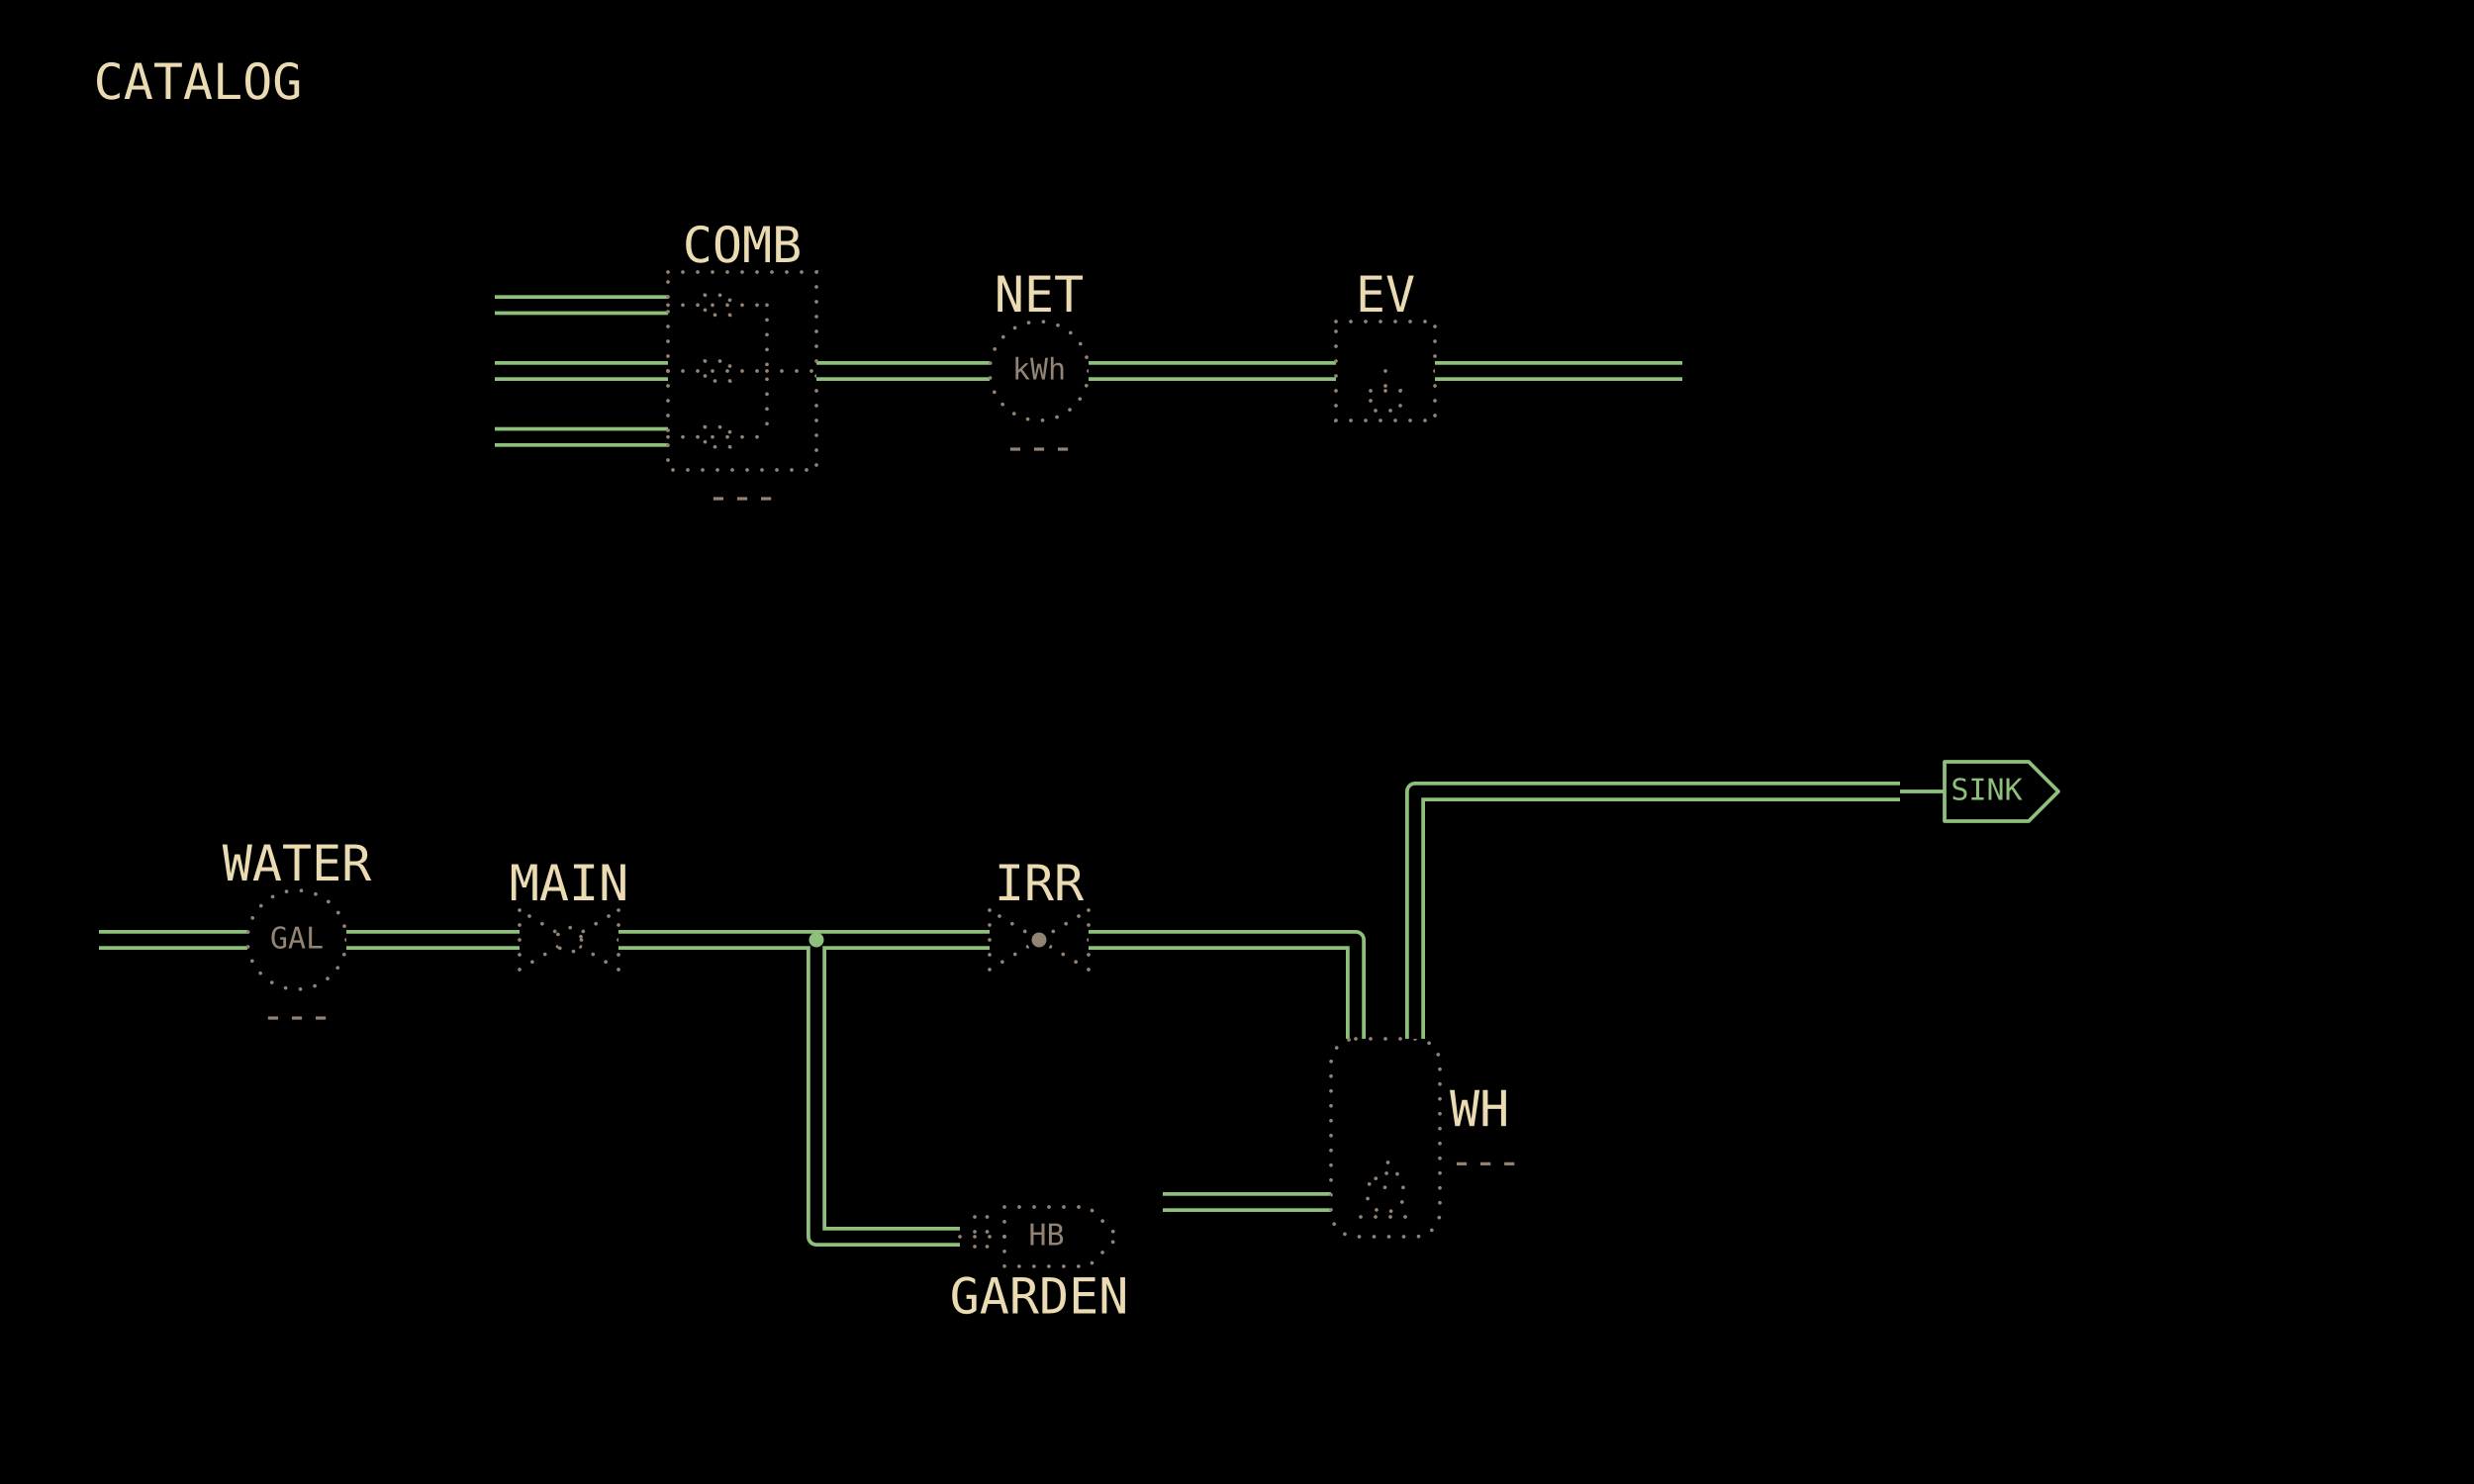
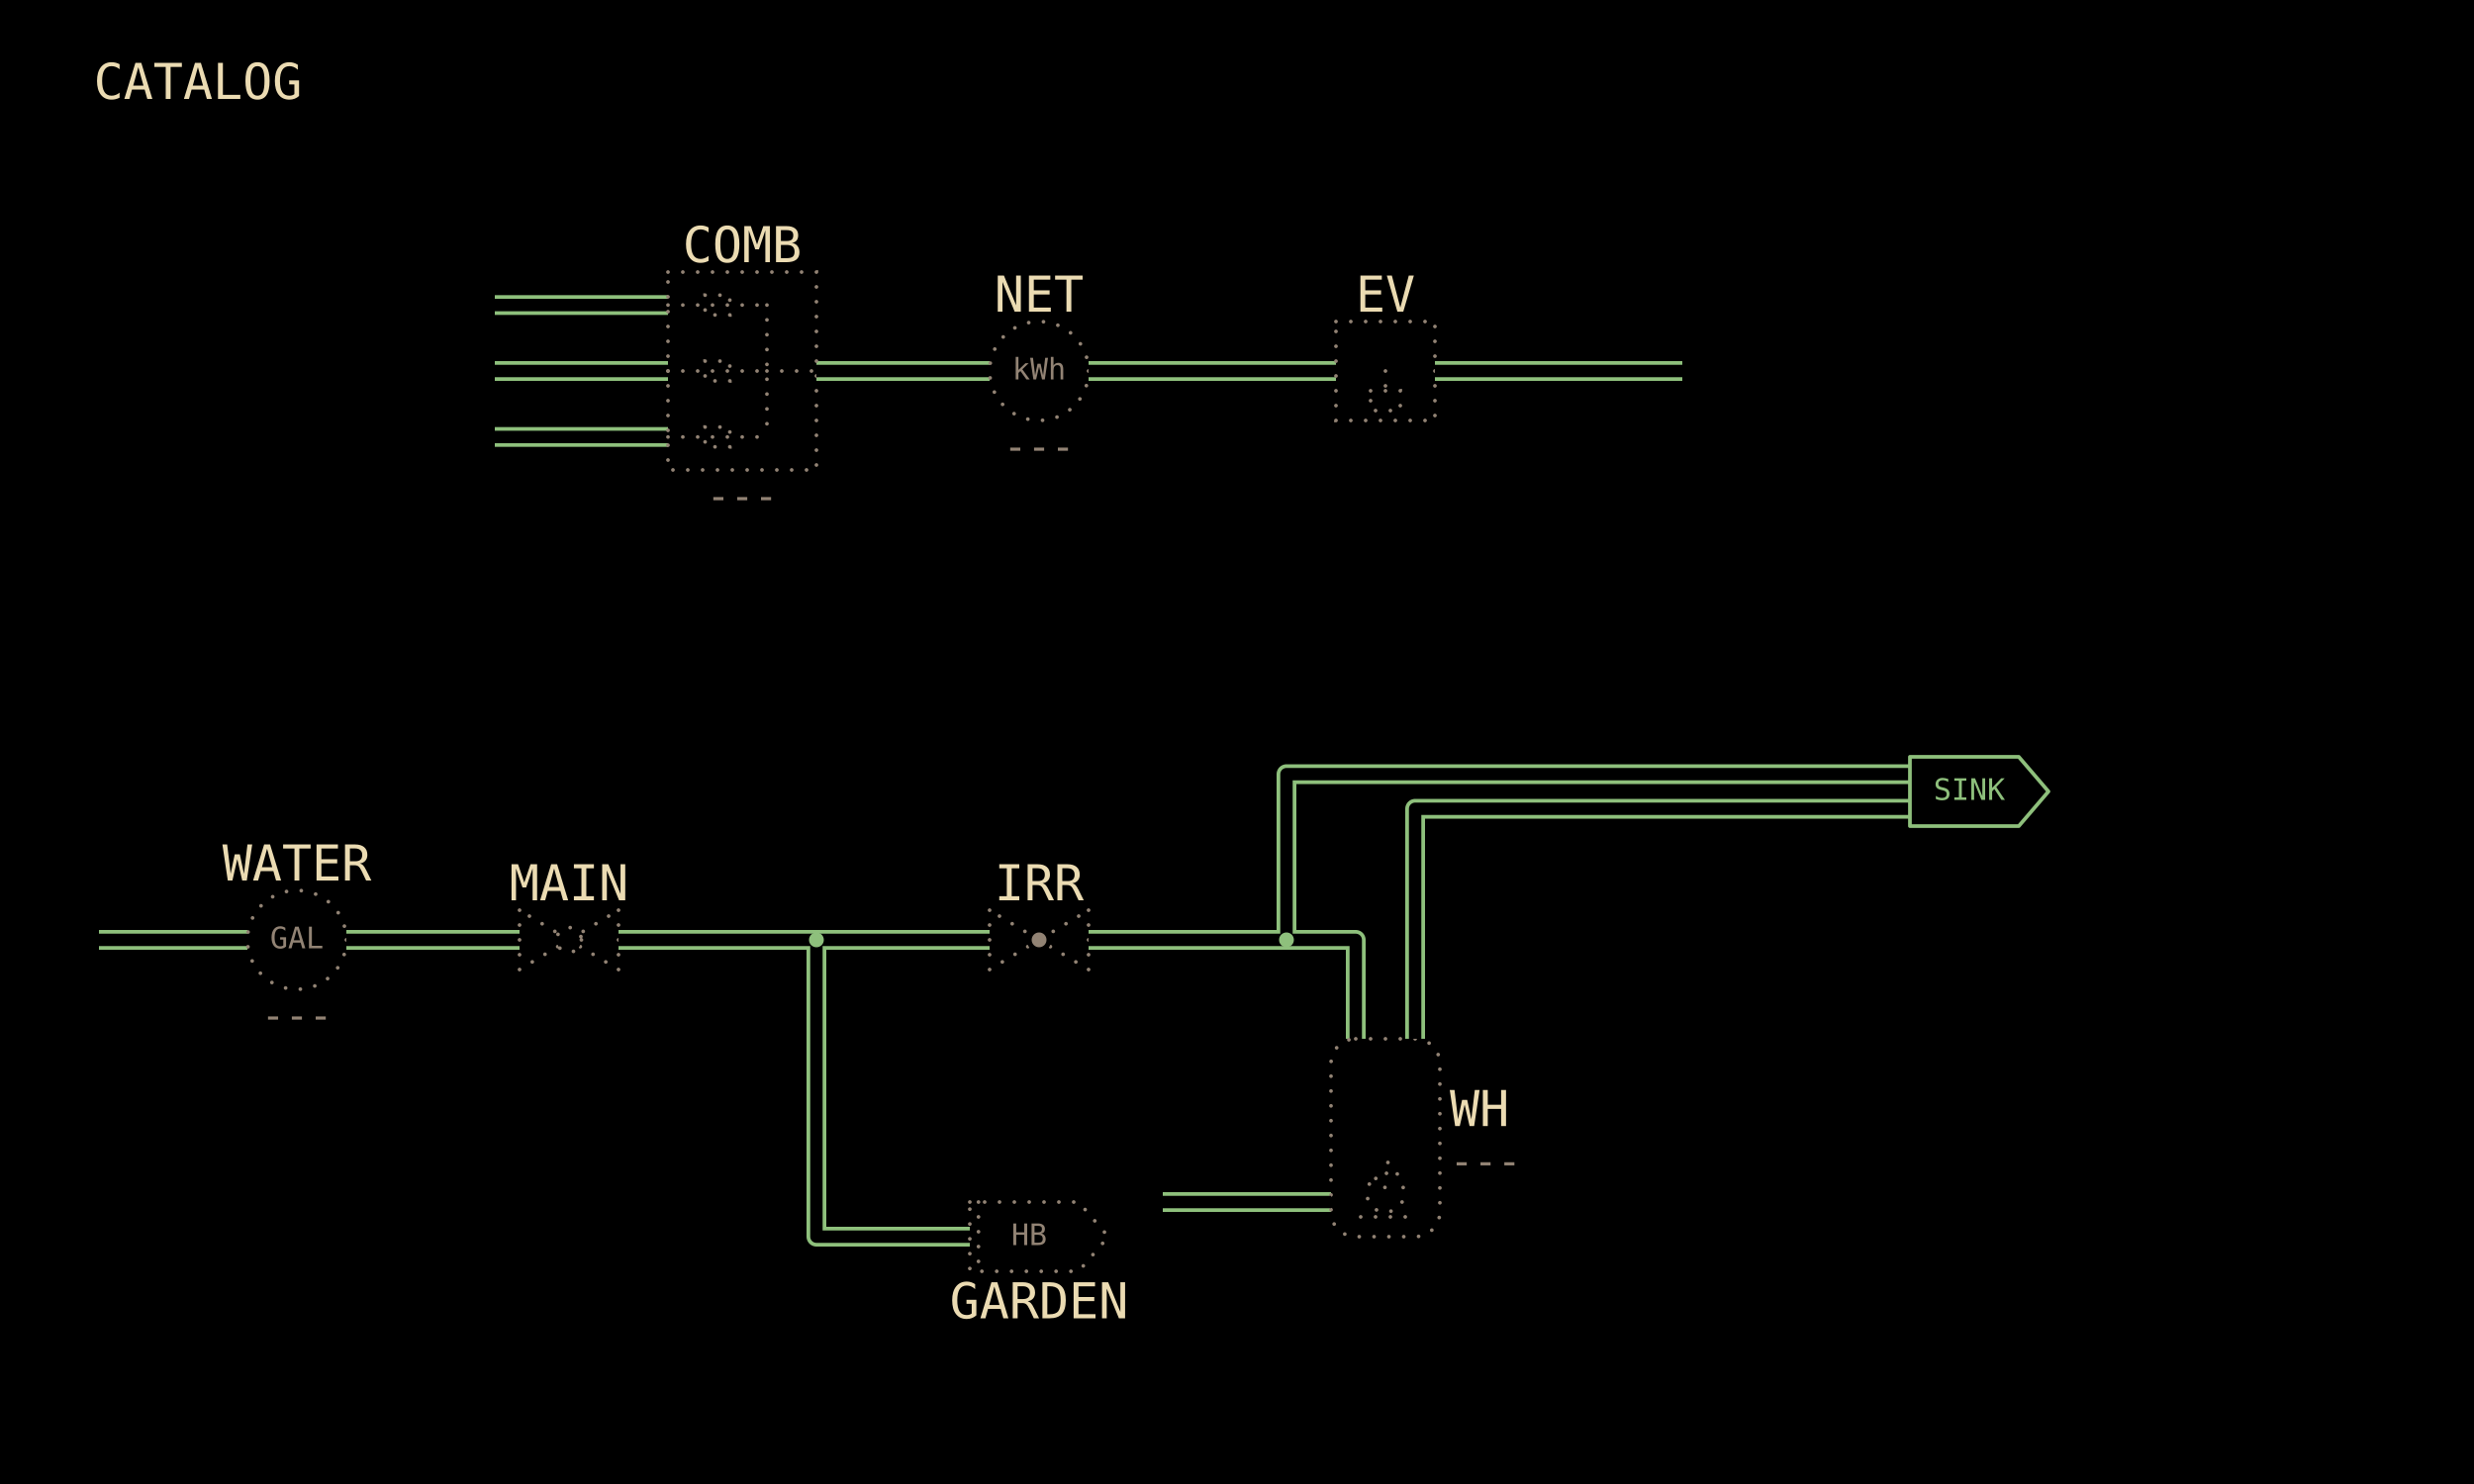
<svg xmlns="http://www.w3.org/2000/svg" viewBox="0 0 1000 600" width="1280" height="768" data-page="catalog" data-theme="mirror">
  <rect x="0" y="0" width="1000" height="600" fill="#000000" />
  <g id="casings">
    <g data-for="branch_a">
      <polyline points="200,123.33 200,123.33 270,123.33" fill="none" stroke="#8ec07c" stroke-width="8" stroke-linejoin="round" />
    </g>
    <g data-for="branch_b">
      <polyline points="200,150 270,150" fill="none" stroke="#8ec07c" stroke-width="8" stroke-linejoin="round" />
    </g>
    <g data-for="branch_c">
      <polyline points="200,176.67 200,176.67 270,176.67" fill="none" stroke="#8ec07c" stroke-width="8" stroke-linejoin="round" />
    </g>
    <g data-for="to_meter">
      <polyline points="330,150 400,150" fill="none" stroke="#8ec07c" stroke-width="8" stroke-linejoin="round" />
    </g>
    <g data-for="to_circuit">
      <polyline points="440,150 540,150" fill="none" stroke="#8ec07c" stroke-width="8" stroke-linejoin="round" />
    </g>
    <g data-for="to_load">
      <polyline points="580,150 680,150" fill="none" stroke="#8ec07c" stroke-width="8" stroke-linejoin="round" />
    </g>
    <g data-for="service">
      <polyline points="40,380 100,380" fill="none" stroke="#8ec07c" stroke-width="8" stroke-linejoin="round" />
    </g>
    <g data-for="to_main">
      <polyline points="140,380 210,380" fill="none" stroke="#8ec07c" stroke-width="8" stroke-linejoin="round" />
    </g>
    <g data-for="to_branch">
      <polyline points="250,380 330,380" fill="none" stroke="#8ec07c" stroke-width="8" stroke-linejoin="round" />
    </g>
    <g data-for="to_irrigation">
      <polyline points="330,380 400,380" fill="none" stroke="#8ec07c" stroke-width="8" stroke-linejoin="round" />
    </g>
+     <g data-for="to_tee">
+       <polyline points="440,380 520,380" fill="none" stroke="#8ec07c" stroke-width="8" stroke-linejoin="round" />
+     </g>
    <g data-for="to_heater">
-       <polyline points="440,380 548,380 548,420" fill="none" stroke="#8ec07c" stroke-width="8" stroke-linejoin="round" />
+       <polyline points="520,380 548,380 548,420" fill="none" stroke="#8ec07c" stroke-width="8" stroke-linejoin="round" />
+     </g>
+     <g data-for="to_sink">
+       <polyline points="520,380 520,313 772,313" fill="none" stroke="#8ec07c" stroke-width="8" stroke-linejoin="round" />
    </g>
    <g data-for="gas">
      <polyline points="470,486 538,486" fill="none" stroke="#8ec07c" stroke-width="8" stroke-linejoin="round" />
    </g>
    <g data-for="hot">
-       <polyline points="572,420 572,320 768,320" fill="none" stroke="#8ec07c" stroke-width="8" stroke-linejoin="round" />
+       <polyline points="572,420 572,327 772,327" fill="none" stroke="#8ec07c" stroke-width="8" stroke-linejoin="round" />
    </g>
    <g data-for="to_garden">
-       <polyline points="330,380 330,500 388,500" fill="none" stroke="#8ec07c" stroke-width="8" stroke-linejoin="round" />
+       <polyline points="330,380 330,500 392,500" fill="none" stroke="#8ec07c" stroke-width="8" stroke-linejoin="round" />
    </g>
  </g>
  <g id="title">
    <text x="80" y="40" text-anchor="middle" font-family="DejaVu Sans Mono, monospace" font-size="20" fill="#ebdbb2">CATALOG</text>
  </g>
  <g id="branch_a">
    <polyline points="200,123.33 200,123.33 270,123.33" fill="none" stroke="#000000" stroke-width="5" stroke-linejoin="round" />
  </g>
  <g id="branch_b">
    <polyline points="200,150 270,150" fill="none" stroke="#000000" stroke-width="5" stroke-linejoin="round" />
  </g>
  <g id="branch_c">
    <polyline points="200,176.67 200,176.67 270,176.67" fill="none" stroke="#000000" stroke-width="5" stroke-linejoin="round" />
  </g>
  <g id="combiner">
    <rect x="270" y="110" width="60" height="80" fill="none" stroke="#928374" stroke-width="1.5" stroke-dasharray="0 6" stroke-linecap="round" />
    <line x1="270" y1="123.33" x2="310" y2="123.33" stroke="#928374" stroke-width="1.5" stroke-dasharray="0 6" stroke-linecap="round" />
    <rect x="285" y="119.33" width="10" height="8" fill="none" stroke="#928374" stroke-width="1.5" stroke-dasharray="0 6" stroke-linecap="round" />
    <line x1="270" y1="150" x2="310" y2="150" stroke="#928374" stroke-width="1.5" stroke-dasharray="0 6" stroke-linecap="round" />
    <rect x="285" y="146" width="10" height="8" fill="none" stroke="#928374" stroke-width="1.5" stroke-dasharray="0 6" stroke-linecap="round" />
    <line x1="270" y1="176.67" x2="310" y2="176.67" stroke="#928374" stroke-width="1.5" stroke-dasharray="0 6" stroke-linecap="round" />
    <rect x="285" y="172.67" width="10" height="8" fill="none" stroke="#928374" stroke-width="1.5" stroke-dasharray="0 6" stroke-linecap="round" />
    <line x1="310" y1="123.33" x2="310" y2="176.67" stroke="#928374" stroke-width="1.5" stroke-dasharray="0 6" stroke-linecap="round" />
    <line x1="310" y1="150" x2="330" y2="150" stroke="#928374" stroke-width="1.5" stroke-dasharray="0 6" stroke-linecap="round" />
    <text x="300" y="106" text-anchor="middle" font-family="DejaVu Sans Mono, monospace" font-size="20" fill="#ebdbb2">COMB</text>
    <text x="300" y="206" text-anchor="middle" font-family="DejaVu Sans Mono, monospace" font-size="16" fill="#928374">---</text>
  </g>
  <g id="to_meter">
    <polyline points="330,150 400,150" fill="none" stroke="#000000" stroke-width="5" stroke-linejoin="round" />
  </g>
  <g id="net_meter">
    <circle cx="420" cy="150" r="20" fill="none" stroke="#928374" stroke-width="1.5" stroke-dasharray="0 6" stroke-linecap="round" />
    <text x="420" y="150" text-anchor="middle" dominant-baseline="middle" font-family="DejaVu Sans Mono, monospace" font-size="12" fill="#928374">kWh</text>
    <text x="420" y="126" text-anchor="middle" font-family="DejaVu Sans Mono, monospace" font-size="20" fill="#ebdbb2">NET</text>
    <text x="420" y="186" text-anchor="middle" font-family="DejaVu Sans Mono, monospace" font-size="16" fill="#928374">---</text>
  </g>
  <g id="to_circuit">
    <polyline points="440,150 540,150" fill="none" stroke="#000000" stroke-width="5" stroke-linejoin="round" />
  </g>
  <g id="ev_circuit">
    <g>
      <rect x="540" y="130" width="40" height="40" fill="none" stroke="#928374" stroke-width="1.5" stroke-dasharray="0 6" stroke-linecap="round" />
      <line x1="560" y1="150" x2="560" y2="158" stroke="#928374" stroke-width="1.5" stroke-dasharray="0 6" stroke-linecap="round" />
      <rect x="554" y="158" width="12" height="8" fill="none" stroke="#928374" stroke-width="1.5" stroke-dasharray="0 6" stroke-linecap="round" />
    </g>
    <text x="560" y="126" text-anchor="middle" font-family="DejaVu Sans Mono, monospace" font-size="20" fill="#ebdbb2">EV</text>
  </g>
  <g id="to_load">
    <polyline points="580,150 680,150" fill="none" stroke="#000000" stroke-width="5" stroke-linejoin="round" />
  </g>
  <g id="service">
    <polyline points="40,380 100,380" fill="none" stroke="#000000" stroke-width="5" stroke-linejoin="round" />
  </g>
  <g id="water_meter">
    <circle cx="120" cy="380" r="20" fill="none" stroke="#928374" stroke-width="1.5" stroke-dasharray="0 6" stroke-linecap="round" />
    <text x="120" y="380" text-anchor="middle" dominant-baseline="middle" font-family="DejaVu Sans Mono, monospace" font-size="12" fill="#928374">GAL</text>
    <text x="120" y="356" text-anchor="middle" font-family="DejaVu Sans Mono, monospace" font-size="20" fill="#ebdbb2">WATER</text>
    <text x="120" y="416" text-anchor="middle" font-family="DejaVu Sans Mono, monospace" font-size="16" fill="#928374">---</text>
  </g>
  <g id="to_main">
    <polyline points="140,380 210,380" fill="none" stroke="#000000" stroke-width="5" stroke-linejoin="round" />
  </g>
  <g id="main_valve">
    <g>
      <polygon points="210,368 210,392 230,380" fill="none" stroke-linejoin="round" stroke="#928374" stroke-width="1.5" stroke-dasharray="0 6" stroke-linecap="round" />
      <polygon points="250,368 250,392 230,380" fill="none" stroke-linejoin="round" stroke="#928374" stroke-width="1.5" stroke-dasharray="0 6" stroke-linecap="round" />
      <circle cx="230" cy="380" r="5" fill="#000000" stroke="#928374" stroke-width="1.5" stroke-dasharray="0 6" stroke-linecap="round" />
    </g>
    <text x="230" y="364" text-anchor="middle" font-family="DejaVu Sans Mono, monospace" font-size="20" fill="#ebdbb2">MAIN</text>
  </g>
  <g id="to_branch">
    <polyline points="250,380 330,380" fill="none" stroke="#000000" stroke-width="5" stroke-linejoin="round" />
  </g>
  <g id="to_irrigation">
    <polyline points="330,380 400,380" fill="none" stroke="#000000" stroke-width="5" stroke-linejoin="round" />
  </g>
  <g id="irrigation">
    <g>
      <polygon points="400,368 400,392 420,380" fill="none" stroke-linejoin="round" stroke="#928374" stroke-width="1.5" stroke-dasharray="0 6" stroke-linecap="round" />
      <polygon points="440,368 440,392 420,380" fill="none" stroke-linejoin="round" stroke="#928374" stroke-width="1.5" stroke-dasharray="0 6" stroke-linecap="round" />
      <circle cx="420" cy="380" r="4" fill="#928374" stroke="#000000" stroke-width="2" />
    </g>
    <text x="420" y="364" text-anchor="middle" font-family="DejaVu Sans Mono, monospace" font-size="20" fill="#ebdbb2">IRR</text>
  </g>
+   <g id="to_tee">
+     <polyline points="440,380 520,380" fill="none" stroke="#000000" stroke-width="5" stroke-linejoin="round" />
+   </g>
  <g id="to_heater">
-     <polyline points="440,380 548,380 548,420" fill="none" stroke="#000000" stroke-width="5" stroke-linejoin="round" />
+     <polyline points="520,380 548,380 548,420" fill="none" stroke="#000000" stroke-width="5" stroke-linejoin="round" />
+   </g>
+   <g id="to_sink">
+     <polyline points="520,380 520,313 772,313" fill="none" stroke="#000000" stroke-width="5" stroke-linejoin="round" />
  </g>
  <g id="heater">
    <rect x="538" y="420" width="44" height="80" rx="10" fill="none" stroke="#928374" stroke-width="1.5" stroke-dasharray="0 6" stroke-linecap="round" />
    <path d="M561 470 C569 478 569 486 564 489 Q560 491 556 489 C551 486 552 479 556 475 C556 479 558 481 560 480 C562 477 559 473 561 470 Z" fill="none" stroke-linejoin="round" stroke="#928374" stroke-width="1.5" stroke-dasharray="0 6" stroke-linecap="round" />
    <line x1="550" y1="492" x2="570" y2="492" stroke="#928374" stroke-width="1.5" stroke-dasharray="0 6" stroke-linecap="round" />
    <text x="586" y="449.6" text-anchor="start" dominant-baseline="middle" font-family="DejaVu Sans Mono, monospace" font-size="20" fill="#ebdbb2">WH</text>
    <text x="586" y="470.4" text-anchor="start" dominant-baseline="middle" font-family="DejaVu Sans Mono, monospace" font-size="16" fill="#928374">---</text>
  </g>
  <g id="gas">
    <polyline points="470,486 538,486" fill="none" stroke="#000000" stroke-width="5" stroke-linejoin="round" />
  </g>
  <g id="hot">
-     <polyline points="572,420 572,320 768,320" fill="none" stroke="#000000" stroke-width="5" stroke-linejoin="round" />
+     <polyline points="572,420 572,327 772,327" fill="none" stroke="#000000" stroke-width="5" stroke-linejoin="round" />
  </g>
  <g id="to_garden">
-     <polyline points="330,380 330,500 388,500" fill="none" stroke="#000000" stroke-width="5" stroke-linejoin="round" />
+     <polyline points="330,380 330,500 392,500" fill="none" stroke="#000000" stroke-width="5" stroke-linejoin="round" />
  </g>
  <g id="garden">
-     <line x1="388" y1="500" x2="406" y2="500" stroke="#928374" stroke-width="1.5" stroke-dasharray="0 6" stroke-linecap="round" />
-     <polygon points="406,488 440,488 452,500 440,512 406,512" fill="none" stroke-linejoin="round" stroke="#928374" stroke-width="1.5" stroke-dasharray="0 6" stroke-linecap="round" />
-     <line x1="394" y1="492" x2="394" y2="508" stroke="#928374" stroke-width="1.5" stroke-dasharray="0 6" stroke-linecap="round" />
-     <line x1="399" y1="492" x2="399" y2="508" stroke="#928374" stroke-width="1.5" stroke-dasharray="0 6" stroke-linecap="round" />
-     <text x="423" y="500" text-anchor="middle" dominant-baseline="middle" font-family="DejaVu Sans Mono, monospace" font-size="12" fill="#928374">HB</text>
-     <text x="420" y="531" text-anchor="middle" font-family="DejaVu Sans Mono, monospace" font-size="20" fill="#ebdbb2">GARDEN</text>
+     <polygon points="392,486 436,486 448,500 436,514 392,514" fill="none" stroke-linejoin="round" stroke="#928374" stroke-width="1.5" stroke-dasharray="0 6" stroke-linecap="round" />
+     <line x1="395.5" y1="486" x2="395.5" y2="514" stroke="#928374" stroke-width="1.5" stroke-dasharray="0 6" stroke-linecap="round" />
+     <text x="416" y="500" text-anchor="middle" dominant-baseline="middle" font-family="DejaVu Sans Mono, monospace" font-size="12" fill="#928374">HB</text>
+     <text x="420" y="533" text-anchor="middle" font-family="DejaVu Sans Mono, monospace" font-size="20" fill="#ebdbb2">GARDEN</text>
  </g>
  <g id="sink">
-     <line x1="768" y1="320" x2="786" y2="320" stroke="#8ec07c" stroke-width="1.5" />
-     <polygon points="786,308 820,308 832,320 820,332 786,332" fill="none" stroke-linejoin="round" stroke="#8ec07c" stroke-width="1.5" />
-     <text x="803" y="320" text-anchor="middle" dominant-baseline="middle" font-family="DejaVu Sans Mono, monospace" font-size="12" fill="#8ec07c">SINK</text>
+     <polygon points="772,306 816,306 828,320 816,334 772,334" fill="none" stroke-linejoin="round" stroke="#8ec07c" stroke-width="1.5" />
+     <text x="796" y="320" text-anchor="middle" dominant-baseline="middle" font-family="DejaVu Sans Mono, monospace" font-size="12" fill="#8ec07c">SINK</text>
  </g>
  <g id="branch">
    <circle cx="330" cy="380" r="3" fill="#8ec07c" />
  </g>
+   <g id="tee">
+     <circle cx="520" cy="380" r="3" fill="#8ec07c" />
+   </g>
</svg>
